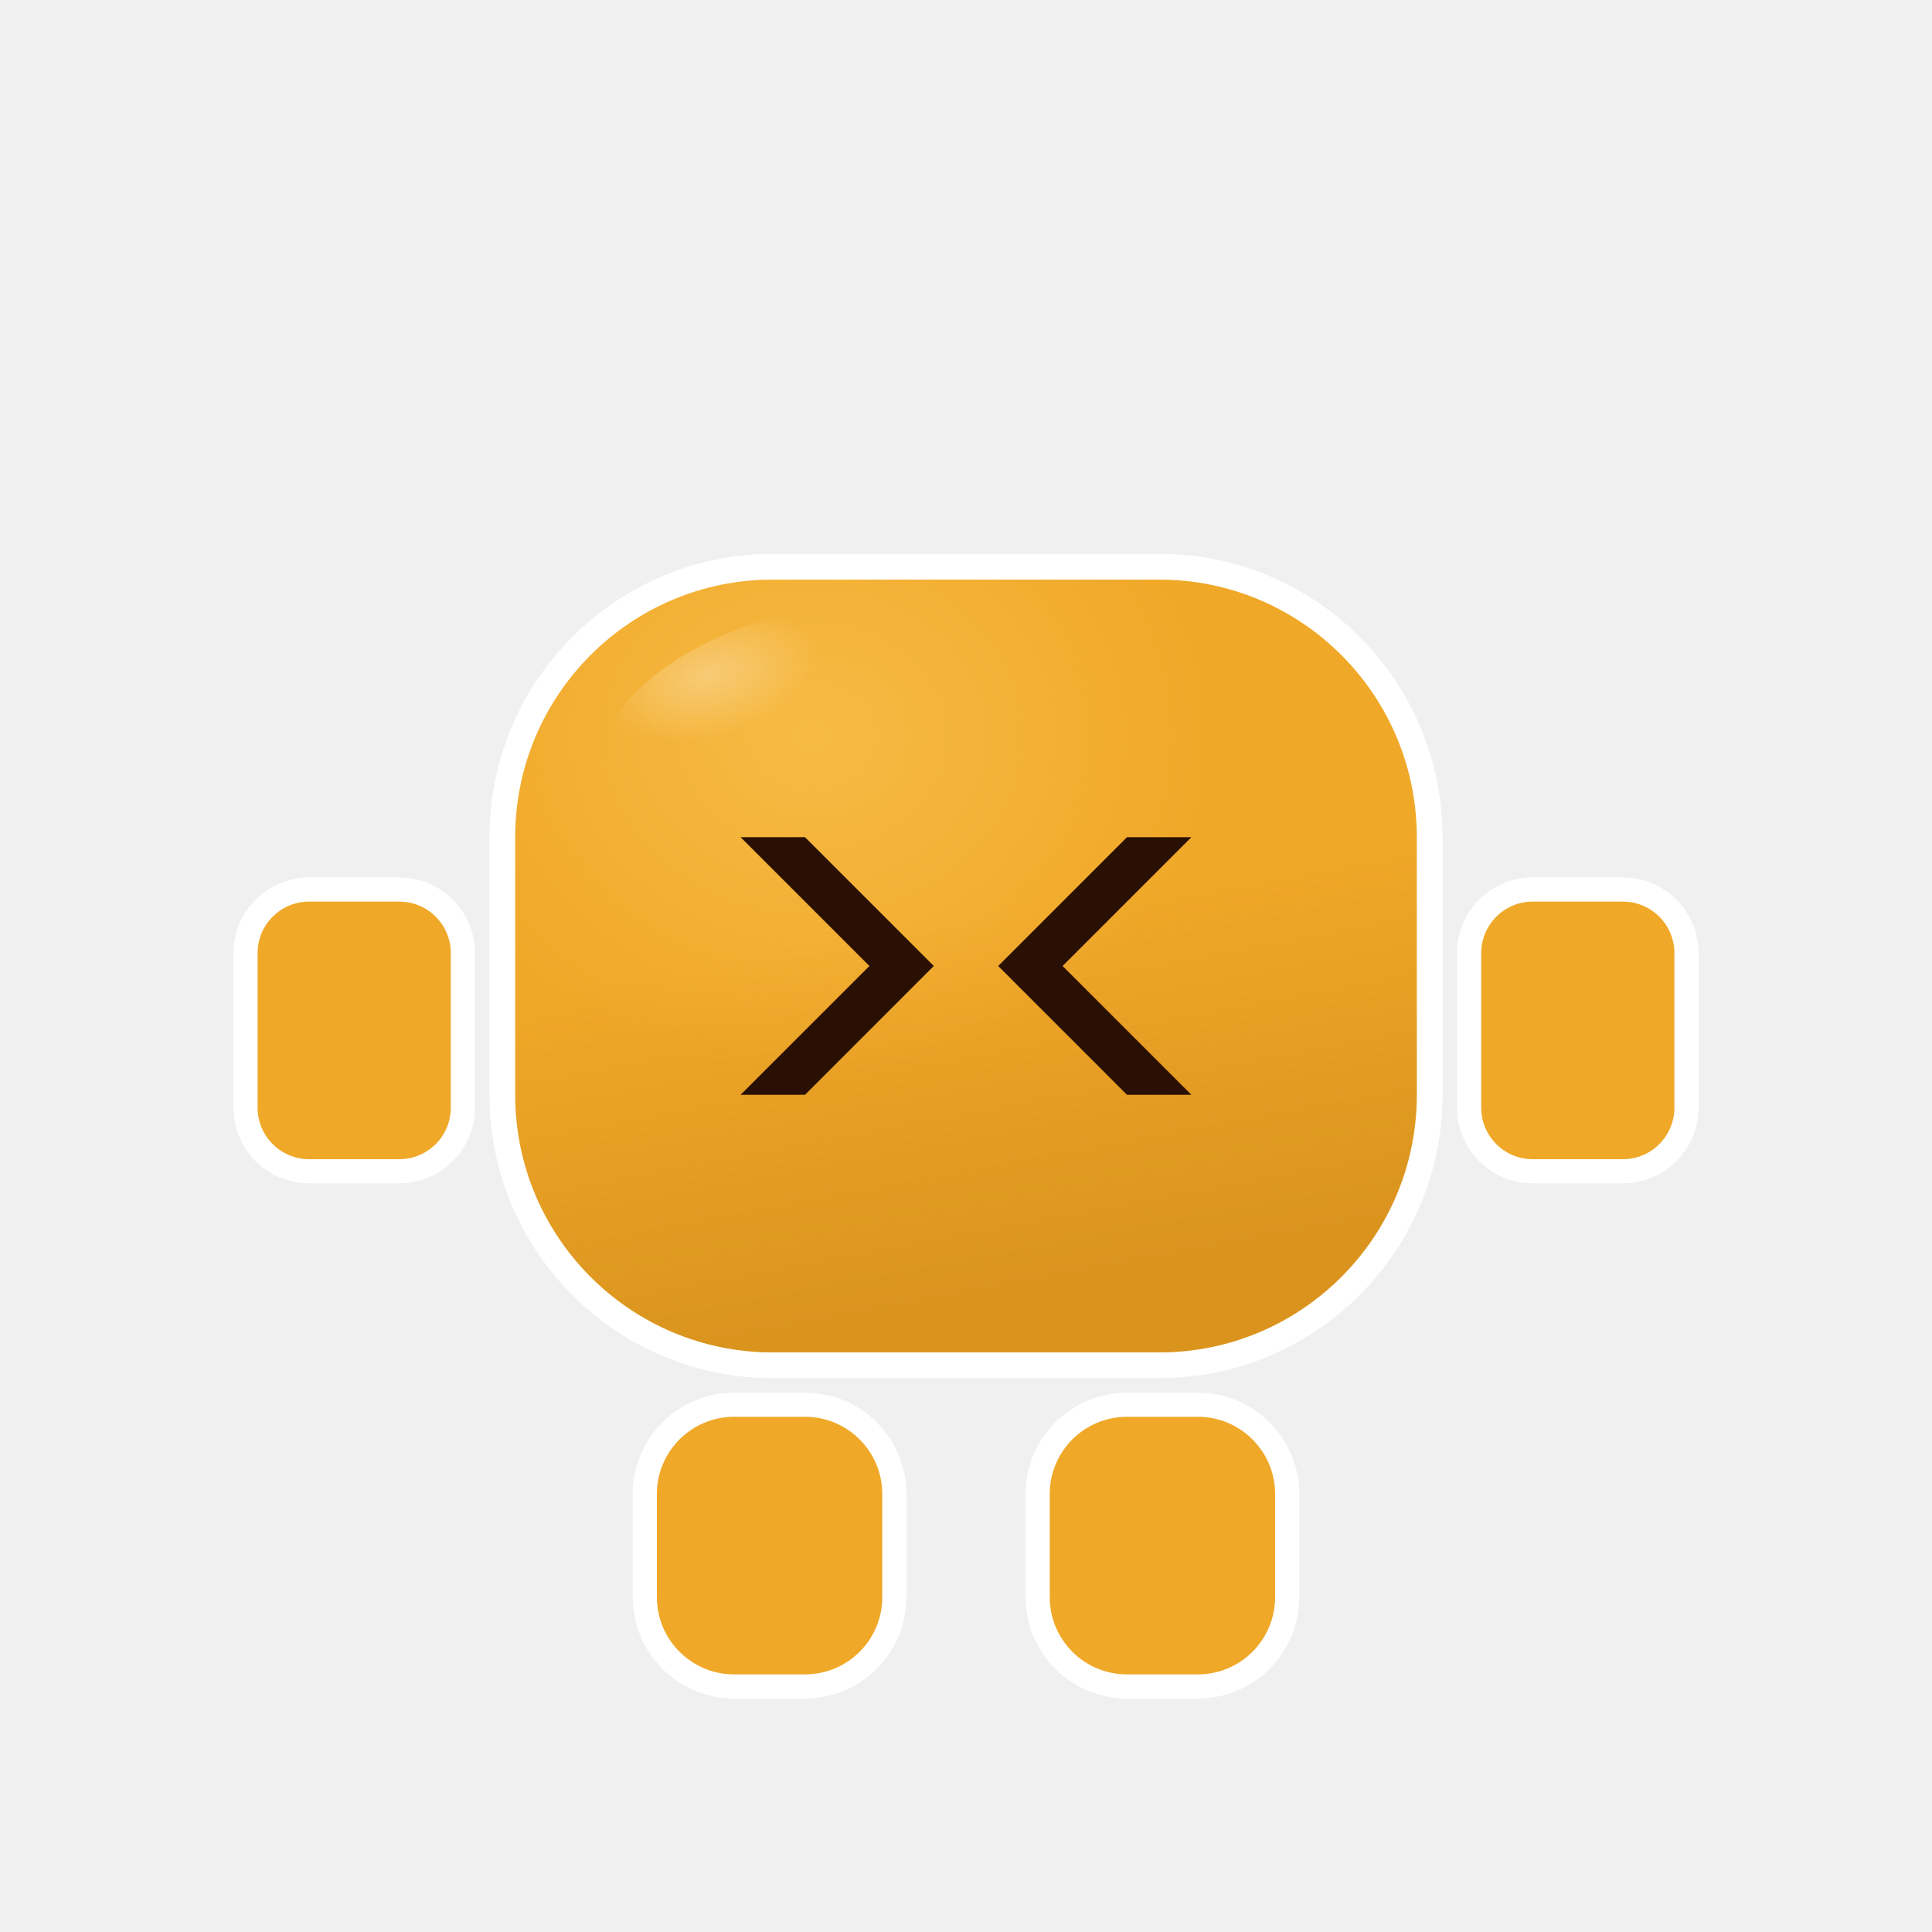
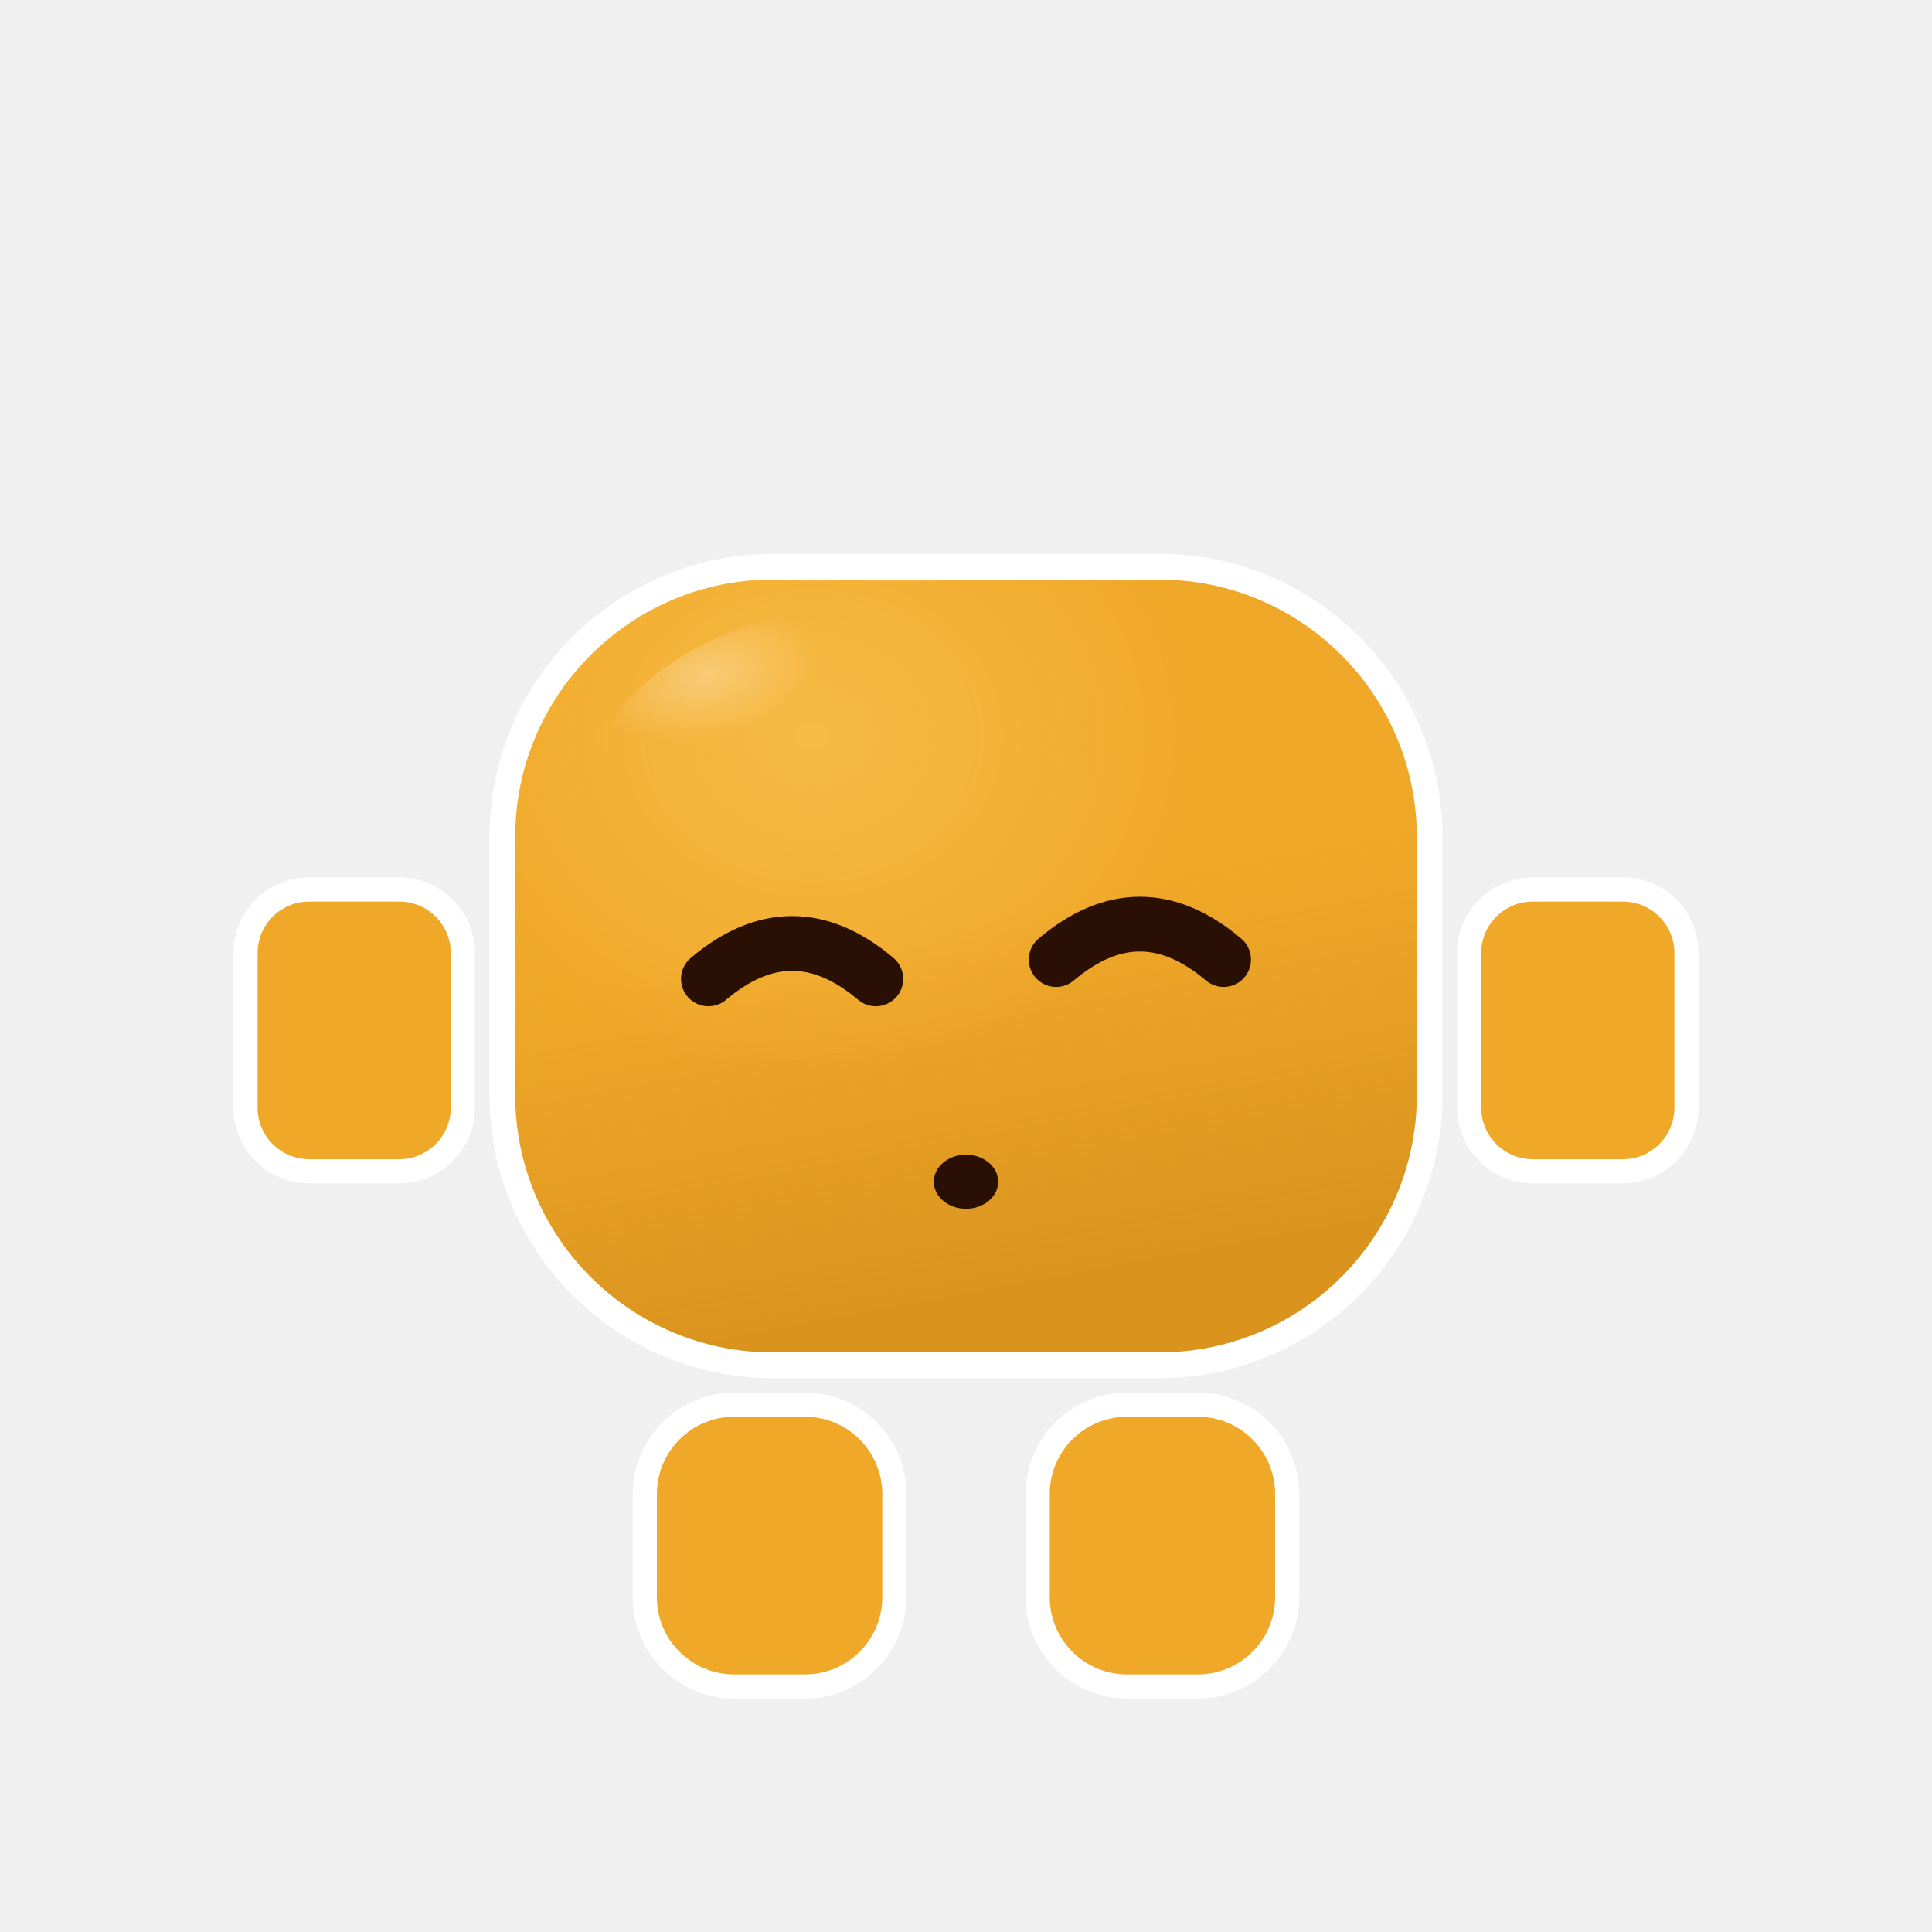
<svg xmlns="http://www.w3.org/2000/svg" viewBox="-3 -5 30 30">
  <defs>
    <radialGradient id="g-hi" cx="33%" cy="20%" r="80%">
      <stop offset="0%" stop-color="#ffd268" stop-opacity="0.45" />
      <stop offset="55%" stop-color="#ffd268" stop-opacity="0" />
    </radialGradient>
    <linearGradient id="g-lo" x1="0" y1="0" x2="0.22" y2="1">
      <stop offset="52%" stop-color="#b8760f" stop-opacity="0" />
      <stop offset="100%" stop-color="#b8760f" stop-opacity="0.4" />
    </linearGradient>
    <radialGradient id="g-spec" cx="30%" cy="16%" r="26%">
      <stop offset="0%" stop-color="#ffffff" stop-opacity="0.3" />
      <stop offset="100%" stop-color="#ffffff" stop-opacity="0" />
    </radialGradient>
  </defs>
  <g id="rig-root">
    <g id="rig-arm-left" data-pivot="2.5 9">
      <path d="M1.8 9 L3.2 9 A0.8 0.8 0 0 1 4 9.8 L4 12.2 A0.8 0.8 0 0 1 3.2 13 L1.8 13 A0.8 0.8 0 0 1 1 12.2 L1 9.8 A0.8 0.8 0 0 1 1.8 9 Z" fill="#ffffff" stroke="#ffffff" stroke-width="0.75" stroke-linejoin="round" />
      <path d="M1.8 9 L3.2 9 A0.8 0.8 0 0 1 4 9.8 L4 12.2 A0.8 0.8 0 0 1 3.2 13 L1.8 13 A0.8 0.8 0 0 1 1 12.2 L1 9.8 A0.8 0.8 0 0 1 1.8 9 Z" fill="#f0a828" />
    </g>
    <g id="rig-arm-right" data-pivot="21.5 9">
      <path d="M20.8 9 L22.2 9 A0.8 0.8 0 0 1 23 9.8 L23 12.2 A0.8 0.8 0 0 1 22.2 13 L20.8 13 A0.8 0.8 0 0 1 20 12.2 L20 9.8 A0.8 0.8 0 0 1 20.8 9 Z" fill="#ffffff" stroke="#ffffff" stroke-width="0.75" stroke-linejoin="round" />
      <path d="M20.8 9 L22.2 9 A0.8 0.8 0 0 1 23 9.8 L23 12.2 A0.8 0.8 0 0 1 22.2 13 L20.8 13 A0.8 0.8 0 0 1 20 12.2 L20 9.8 A0.8 0.8 0 0 1 20.8 9 Z" fill="#f0a828" />
      <g id="slot-item" />
    </g>
    <g id="rig-leg-left" data-pivot="8.95 17">
      <rect x="7.2" y="17" width="3.5" height="4" rx="1.2" fill="#ffffff" stroke="#ffffff" stroke-width="0.75" stroke-linejoin="round" />
      <rect x="7.2" y="17" width="3.5" height="4" rx="1.2" fill="#f0a828" />
    </g>
    <g id="rig-leg-right" data-pivot="15.05 17">
      <rect x="13.3" y="17" width="3.5" height="4" rx="1.2" fill="#ffffff" stroke="#ffffff" stroke-width="0.75" stroke-linejoin="round" />
      <rect x="13.3" y="17" width="3.5" height="4" rx="1.2" fill="#f0a828" />
    </g>
    <g id="rig-body">
      <path d="M9 4 L15 4 A4 4 0 0 1 19 8 L19 12 A4 4 0 0 1 15 16 L9 16 A4 4 0 0 1 5 12 L5 8 A4 4 0 0 1 9 4 Z" fill="#ffffff" stroke="#ffffff" stroke-width="0.8" stroke-linejoin="round" />
      <path d="M9 4 L15 4 A4 4 0 0 1 19 8 L19 12 A4 4 0 0 1 15 16 L9 16 A4 4 0 0 1 5 12 L5 8 A4 4 0 0 1 9 4 Z" fill="#f0a828" />
      <path d="M9 4 L15 4 A4 4 0 0 1 19 8 L19 12 A4 4 0 0 1 15 16 L9 16 A4 4 0 0 1 5 12 L5 8 A4 4 0 0 1 9 4 Z" fill="url(#g-lo)" />
      <path d="M9 4 L15 4 A4 4 0 0 1 19 8 L19 12 A4 4 0 0 1 15 16 L9 16 A4 4 0 0 1 5 12 L5 8 A4 4 0 0 1 9 4 Z" fill="url(#g-hi)" />
      <ellipse cx="9.6" cy="6.4" rx="3.4" ry="1.9" fill="url(#g-spec)" transform="rotate(-14 9.6 6.4)" />
      <g id="rig-face-idle">
-         <path fill="#2a1004" d="M8.5 8 L10.5 10 L8.5 12 L9.5 12 L11.5 10 L9.5 8 Z" />
-         <path fill="#2a1004" d="M15.5 8 L13.5 10 L15.5 12 L14.5 12 L12.5 10 L14.5 8 Z" />
+         <path d="M8 10.2 Q9.3 9.1 10.6 10.2" fill="none" stroke="#2a1004" stroke-width="0.85" stroke-linecap="round" />
+         <path d="M13.4 9.9 Q14.7 8.8 16 9.9" fill="none" stroke="#2a1004" stroke-width="0.85" stroke-linecap="round" />
+         <ellipse cx="12" cy="13.35" rx="0.5" ry="0.42" fill="#2a1004" />
      </g>
      <g id="rig-face-welcome" style="display:none">
        <ellipse cx="9.3" cy="9.55" rx="1.6" ry="2.2" fill="#2a1004" />
+         <g class="pupil">
+           <circle cx="10" cy="10.25" r="0.3" fill="#ffc030" />
+           <circle cx="9.35" cy="10.85" r="0.2" fill="#ffe090" fill-opacity="0.8" />
+           <circle cx="10.3" cy="10.85" r="0.14" fill="#ffd060" fill-opacity="0.65" />
+         </g>
        <ellipse cx="14.7" cy="9.25" rx="1.6" ry="2.2" fill="#2a1004" />
-         <circle cx="10" cy="10.25" r="0.28" fill="#ffc030" />
-         <circle cx="9.35" cy="10.85" r="0.2" fill="#ffe090" />
-         <circle cx="10.3" cy="10.85" r="0.14" fill="#ffd060" />
-         <circle cx="15.4" cy="9.95" r="0.28" fill="#ffc030" />
-         <circle cx="14.75" cy="10.55" r="0.2" fill="#ffe090" />
-         <circle cx="15.65" cy="10.55" r="0.14" fill="#ffd060" />
+         <g class="pupil">
+           <circle cx="15.4" cy="9.95" r="0.3" fill="#ffc030" />
+           <circle cx="14.75" cy="10.55" r="0.2" fill="#ffe090" fill-opacity="0.8" />
+           <circle cx="15.7" cy="10.55" r="0.14" fill="#ffd060" fill-opacity="0.65" />
+         </g>
        <g transform="rotate(-2 12 13.3)">
          <path d="M10.8 13.3 Q10.8 13 12 13 Q13.2 13 13.2 13.3 A1.1 1 0 0 1 10.8 13.3 Z" fill="#2a1004" />
        </g>
      </g>
      <g id="rig-face-curious" style="display:none">
-         <ellipse cx="9.3" cy="9.55" rx="1.7" ry="2.3" fill="#2a1004" />
-         <ellipse cx="14.7" cy="9.25" rx="1.7" ry="2.3" fill="#2a1004" />
+         <ellipse cx="9.3" cy="9.55" rx="1.6" ry="2.2" fill="#2a1004" />
        <g class="pupil">
-           <circle cx="9.75" cy="9.2" r="0.42" fill="#ffc030" />
-           <circle cx="9" cy="10.3" r="0.22" fill="#ffe090" />
-           <circle cx="9.95" cy="10.15" r="0.14" fill="#ffd060" />
+           <circle cx="10" cy="10.25" r="0.3" fill="#ffc030" />
+           <circle cx="9.35" cy="10.85" r="0.2" fill="#ffe090" fill-opacity="0.8" />
+           <circle cx="10.3" cy="10.85" r="0.14" fill="#ffd060" fill-opacity="0.65" />
        </g>
+         <ellipse cx="14.7" cy="9.25" rx="1.6" ry="2.2" fill="#2a1004" />
        <g class="pupil">
-           <circle cx="15.15" cy="8.9" r="0.42" fill="#ffc030" />
-           <circle cx="14.4" cy="10" r="0.22" fill="#ffe090" />
-           <circle cx="15.35" cy="9.85" r="0.14" fill="#ffd060" />
+           <circle cx="15.4" cy="9.95" r="0.3" fill="#ffc030" />
+           <circle cx="14.75" cy="10.55" r="0.2" fill="#ffe090" fill-opacity="0.8" />
+           <circle cx="15.7" cy="10.55" r="0.14" fill="#ffd060" fill-opacity="0.65" />
        </g>
-         <path d="M13.5 6.1 Q14.7 5.55 15.9 6.1" fill="none" stroke="#2a1004" stroke-width="0.45" stroke-linecap="round" />
-         <ellipse cx="12.1" cy="13.1" rx="0.55" ry="0.65" fill="#2a1004" />
+         <path d="M8 7.1 L10.6 6.9" fill="none" stroke="#2a1004" stroke-width="0.5" stroke-linecap="round" />
+         <path d="M13.35 6.6 Q14.7 5.7 16.05 6" fill="none" stroke="#2a1004" stroke-width="0.5" stroke-linecap="round" />
+         <ellipse cx="12.05" cy="13.35" rx="0.45" ry="0.5" fill="#2a1004" />
      </g>
      <g id="rig-face-shocked" style="display:none">
-         <circle cx="9.3" cy="9.8" r="2.1" fill="#2a1004" />
-         <circle cx="14.7" cy="9.8" r="2.1" fill="#2a1004" />
-         <circle cx="9.9" cy="9.2" r="0.5" fill="#ffe090" />
-         <circle cx="15.3" cy="9.2" r="0.5" fill="#ffe090" />
-         <ellipse cx="12" cy="13.6" rx="1" ry="1.25" fill="#2a1004" />
+         <ellipse cx="9.3" cy="9.7" rx="1.79" ry="2.46" fill="#2a1004" />
+         <g class="pupil">
+           <circle cx="10.08" cy="10.48" r="0.34" fill="#ffc030" />
+           <circle cx="9.36" cy="11.16" r="0.22" fill="#ffe090" fill-opacity="0.8" />
+           <circle cx="10.42" cy="11.16" r="0.16" fill="#ffd060" fill-opacity="0.65" />
+         </g>
+         <ellipse cx="14.7" cy="9.4" rx="1.79" ry="2.46" fill="#2a1004" />
+         <g class="pupil">
+           <circle cx="15.48" cy="10.18" r="0.34" fill="#ffc030" />
+           <circle cx="14.76" cy="10.86" r="0.22" fill="#ffe090" fill-opacity="0.8" />
+           <circle cx="15.82" cy="10.86" r="0.16" fill="#ffd060" fill-opacity="0.65" />
+         </g>
+         <path d="M7.95 6.5 Q9.3 5.9 10.65 6.5" fill="none" stroke="#2a1004" stroke-width="0.5" stroke-linecap="round" />
+         <path d="M13.35 6.2 Q14.7 5.6 16.05 6.2" fill="none" stroke="#2a1004" stroke-width="0.5" stroke-linecap="round" />
+         <ellipse cx="12" cy="13.6" rx="0.7" ry="0.85" fill="#2a1004" />
      </g>
      <g id="rig-face-dizzy" style="display:none">
-         <g stroke="#2a1004" stroke-width="1" stroke-linecap="round">
-           <line x1="8" y1="8.6" x2="10.6" y2="11.4" />
-           <line x1="10.6" y1="8.6" x2="8" y2="11.4" />
-           <line x1="13.4" y1="8.6" x2="16" y2="11.4" />
-           <line x1="16" y1="8.6" x2="13.4" y2="11.4" />
-         </g>
+         <path d="M9.3 9.8 a0.3 0.3 0 0 1 0.3 0.3 a0.6 0.6 0 0 1 -0.6 0.6 a0.9 0.9 0 0 1 -0.9 -0.9 a1.2 1.2 0 0 1 1.2 -1.2 a1.3 1.3 0 0 1 1.3 1.3" fill="none" stroke="#2a1004" stroke-width="0.6" stroke-linecap="round" />
+         <path d="M14.7 9.6 a0.3 0.3 0 0 1 0.3 0.3 a0.6 0.6 0 0 1 -0.6 0.6 a0.9 0.9 0 0 1 -0.9 -0.9 a1.2 1.2 0 0 1 1.2 -1.2 a1.3 1.3 0 0 1 1.3 1.3" fill="none" stroke="#2a1004" stroke-width="0.6" stroke-linecap="round" />
        <path d="M10.4 13.6 L11.2 13 L12 13.6 L12.8 13 L13.6 13.6" fill="none" stroke="#2a1004" stroke-width="0.8" stroke-linecap="round" stroke-linejoin="round" />
-         <path d="M5.4 3.6 Q6.4 2.6 7.4 3.6 Q6.4 4.6 5.4 3.6" fill="none" stroke="#ffc030" stroke-width="0.5" stroke-linecap="round" />
-         <path d="M16.6 3.6 Q17.6 2.6 18.6 3.6 Q17.6 4.6 16.6 3.6" fill="none" stroke="#ffc030" stroke-width="0.5" stroke-linecap="round" />
+         <path d="M5 3.6 Q6 2.6 7 3.6 Q6 4.6 5 3.6 Z" fill="none" stroke="#ffc030" stroke-width="0.5" stroke-linecap="round" />
+         <path d="M17 3.6 Q18 2.6 19 3.6 Q18 4.6 17 3.6 Z" fill="none" stroke="#ffc030" stroke-width="0.5" stroke-linecap="round" />
      </g>
      <g id="rig-face-blink" style="display:none">
-         <path d="M8 10 Q9.3 11 10.6 10" fill="none" stroke="#2a1004" stroke-width="0.9" stroke-linecap="round" />
-         <path d="M13.4 10 Q14.7 11 16 10" fill="none" stroke="#2a1004" stroke-width="0.9" stroke-linecap="round" />
+         <path d="M8 10 Q9.3 10.5 10.6 10" fill="none" stroke="#2a1004" stroke-width="0.85" stroke-linecap="round" />
+         <path d="M13.4 9.7 Q14.7 10.2 16 9.7" fill="none" stroke="#2a1004" stroke-width="0.85" stroke-linecap="round" />
+         <g transform="rotate(-2 12 13.3)">
+           <path d="M10.8 13.3 Q10.8 13 12 13 Q13.2 13 13.2 13.3 A1.1 1 0 0 1 10.8 13.3 Z" fill="#2a1004" />
+         </g>
+       </g>
+       <g id="rig-face-happy" style="display:none">
+         <path d="M8 10.4 Q9.3 8.6 10.6 10.4" fill="none" stroke="#2a1004" stroke-width="0.9" stroke-linecap="round" />
+         <path d="M13.4 10.1 Q14.7 8.3 16 10.1" fill="none" stroke="#2a1004" stroke-width="0.9" stroke-linecap="round" />
+         <path d="M10.3 13 Q10.3 12.7 12 12.7 Q13.7 12.7 13.7 13 A1.7 1.5 0 0 1 10.3 13 Z" fill="#2a1004" />
+       </g>
+       <g id="rig-face-shutdown" style="display:none">
+         <path d="M8 10 L10.6 10" fill="none" stroke="#2a1004" stroke-width="0.8" stroke-linecap="round" />
+         <path d="M13.4 9.8 L16 9.8" fill="none" stroke="#2a1004" stroke-width="0.8" stroke-linecap="round" />
+         <path d="M11.3 13.3 L12.7 13.3" fill="none" stroke="#2a1004" stroke-width="0.5" stroke-linecap="round" />
      </g>
      <g id="slot-eyewear" />
    </g>
    <g id="slot-hat" />
    <g id="rig-hand-peek-right" style="display:none">
      <rect x="20.7" y="8.3" width="2.6" height="3.4" rx="1.17" fill="#ffffff" stroke="#ffffff" stroke-width="0.75" stroke-linejoin="round" />
      <rect x="20.7" y="8.3" width="2.6" height="3.4" rx="1.17" fill="#f0a828" />
    </g>
    <g id="rig-hand-peek-left" style="display:none">
      <rect x="0.7" y="8.3" width="2.6" height="3.4" rx="1.17" fill="#ffffff" stroke="#ffffff" stroke-width="0.75" stroke-linejoin="round" />
      <rect x="0.7" y="8.3" width="2.6" height="3.4" rx="1.17" fill="#f0a828" />
    </g>
  </g>
</svg>
